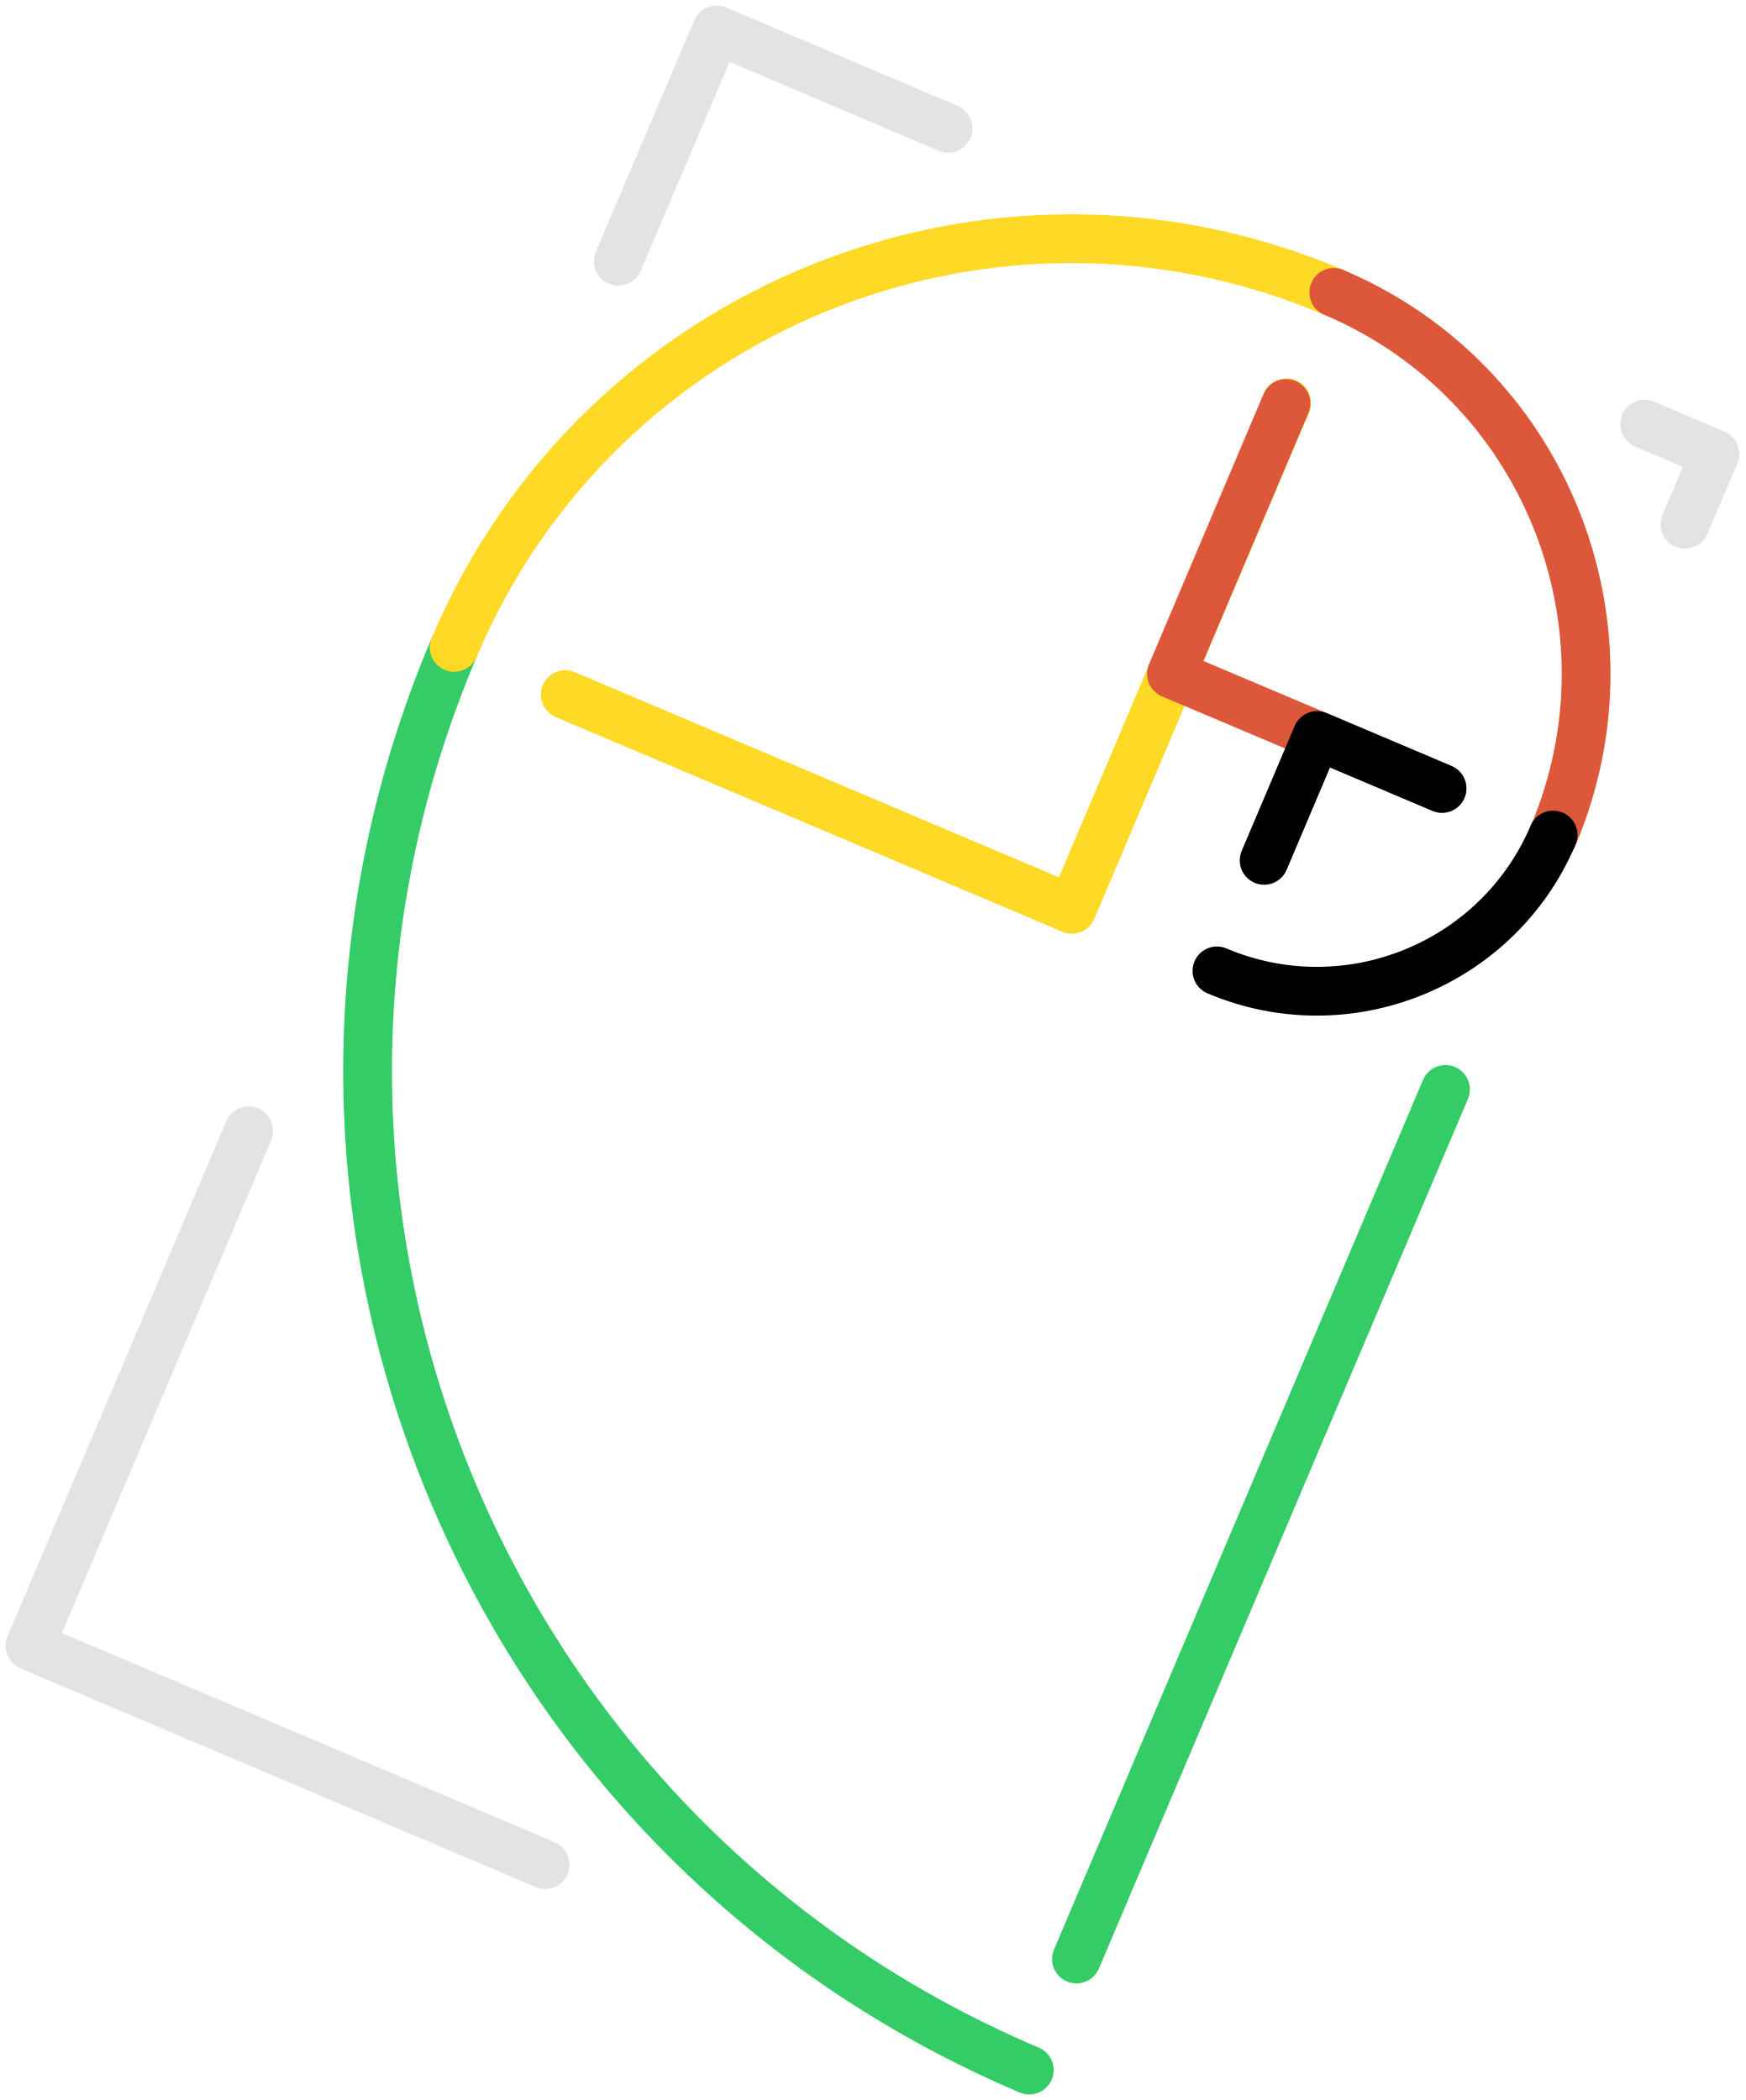
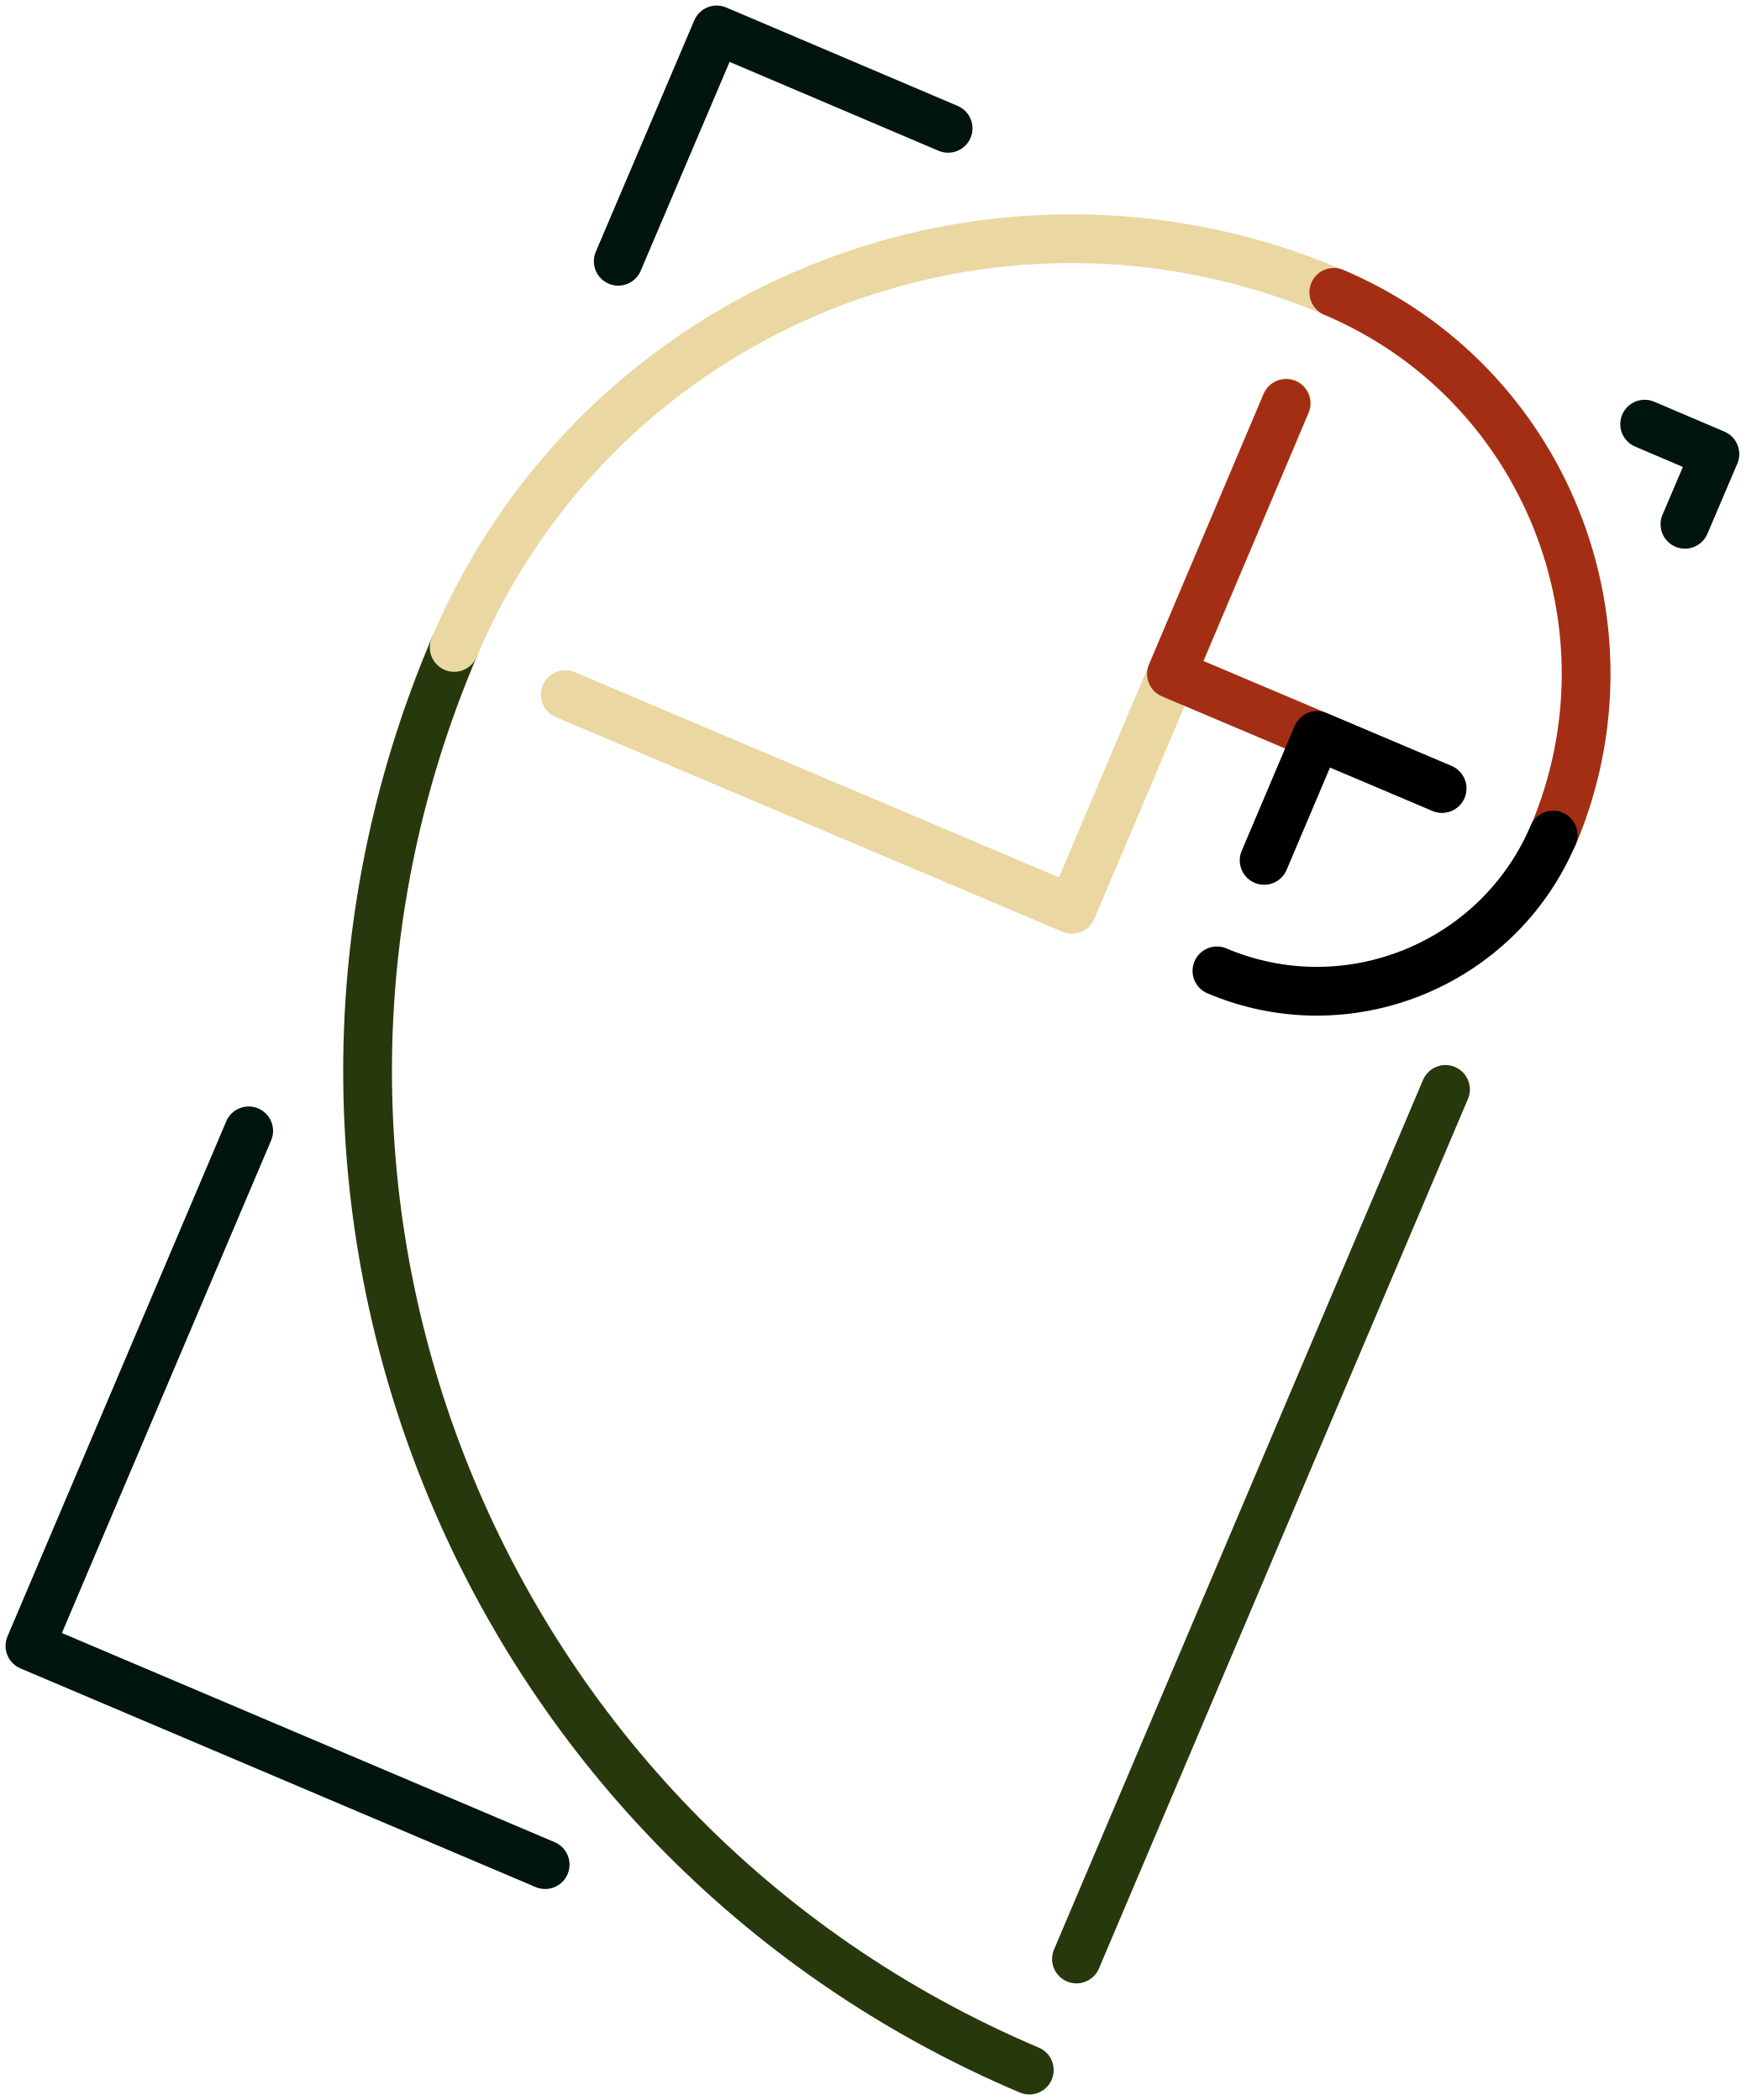
<svg xmlns="http://www.w3.org/2000/svg" version="1.1" id="Layer_1" x="0px" y="0px" viewBox="0 0 303.2 364.9" style="height: 100%; width: auto;" xml:space="preserve">
  <style type="text/css">
- 	.st0{fill:none;stroke:#E3E3E3;stroke-width:8.472;stroke-linecap:round;stroke-linejoin:round;stroke-miterlimit:10;}
- 	.st1{fill:none;stroke:#33CC66;stroke-width:8.472;stroke-linecap:round;stroke-linejoin:round;stroke-miterlimit:10;}
- 	.st2{fill:none;stroke:#FED925;stroke-width:8.472;stroke-linecap:round;stroke-linejoin:round;stroke-miterlimit:10;}
- 	.st3{fill:none;stroke:#DD583A;stroke-width:8.472;stroke-linecap:round;stroke-linejoin:round;stroke-miterlimit:10;}
+ 	.st0{fill:none;stroke:#00150C;stroke-width:8.472;stroke-linecap:round;stroke-linejoin:round;stroke-miterlimit:10;}
+ 	.st1{fill:none;stroke:#27380D;stroke-width:8.472;stroke-linecap:round;stroke-linejoin:round;stroke-miterlimit:10;}
+ 	.st2{fill:none;stroke:#EAD7A1;stroke-width:8.472;stroke-linecap:round;stroke-linejoin:round;stroke-miterlimit:10;}
+ 	.st3{fill:none;stroke:#A32E14;stroke-width:8.472;stroke-linecap:round;stroke-linejoin:round;stroke-miterlimit:10;}
	.st4{fill:none;stroke:#000000;stroke-width:8.472;stroke-linecap:round;stroke-linejoin:round;stroke-miterlimit:10;}
</style>
  <path class="st0" d="M107.4,45.4l17.1-40.2l40.2,17.1 M43.2,196.5L5.2,286l89.5,38 M292.7,91.1l5.2-12.2l-12.2-5.2" />
  <path class="st1" d="M251.1,189.3l-64.1,151.1 M78.9,112.5c-40.7,95.8,4,206.5,99.9,247.2" />
  <path class="st2" d="M223.5,70l-37.3,88l-88-37.3 M231.7,50.8C172.4,25.6,104,53.2,78.9,112.5" />
  <path class="st3" d="M250.5,137l-47-19.9l19.9-47 M269.8,145.2c15.5-36.6-1.5-78.9-38.1-94.4" />
  <path class="st4" d="M219.6,149.5l9.2-21.7l21.7,9.2 M211.4,168.7c22.6,9.6,48.8-1,58.4-23.6" />
</svg>
